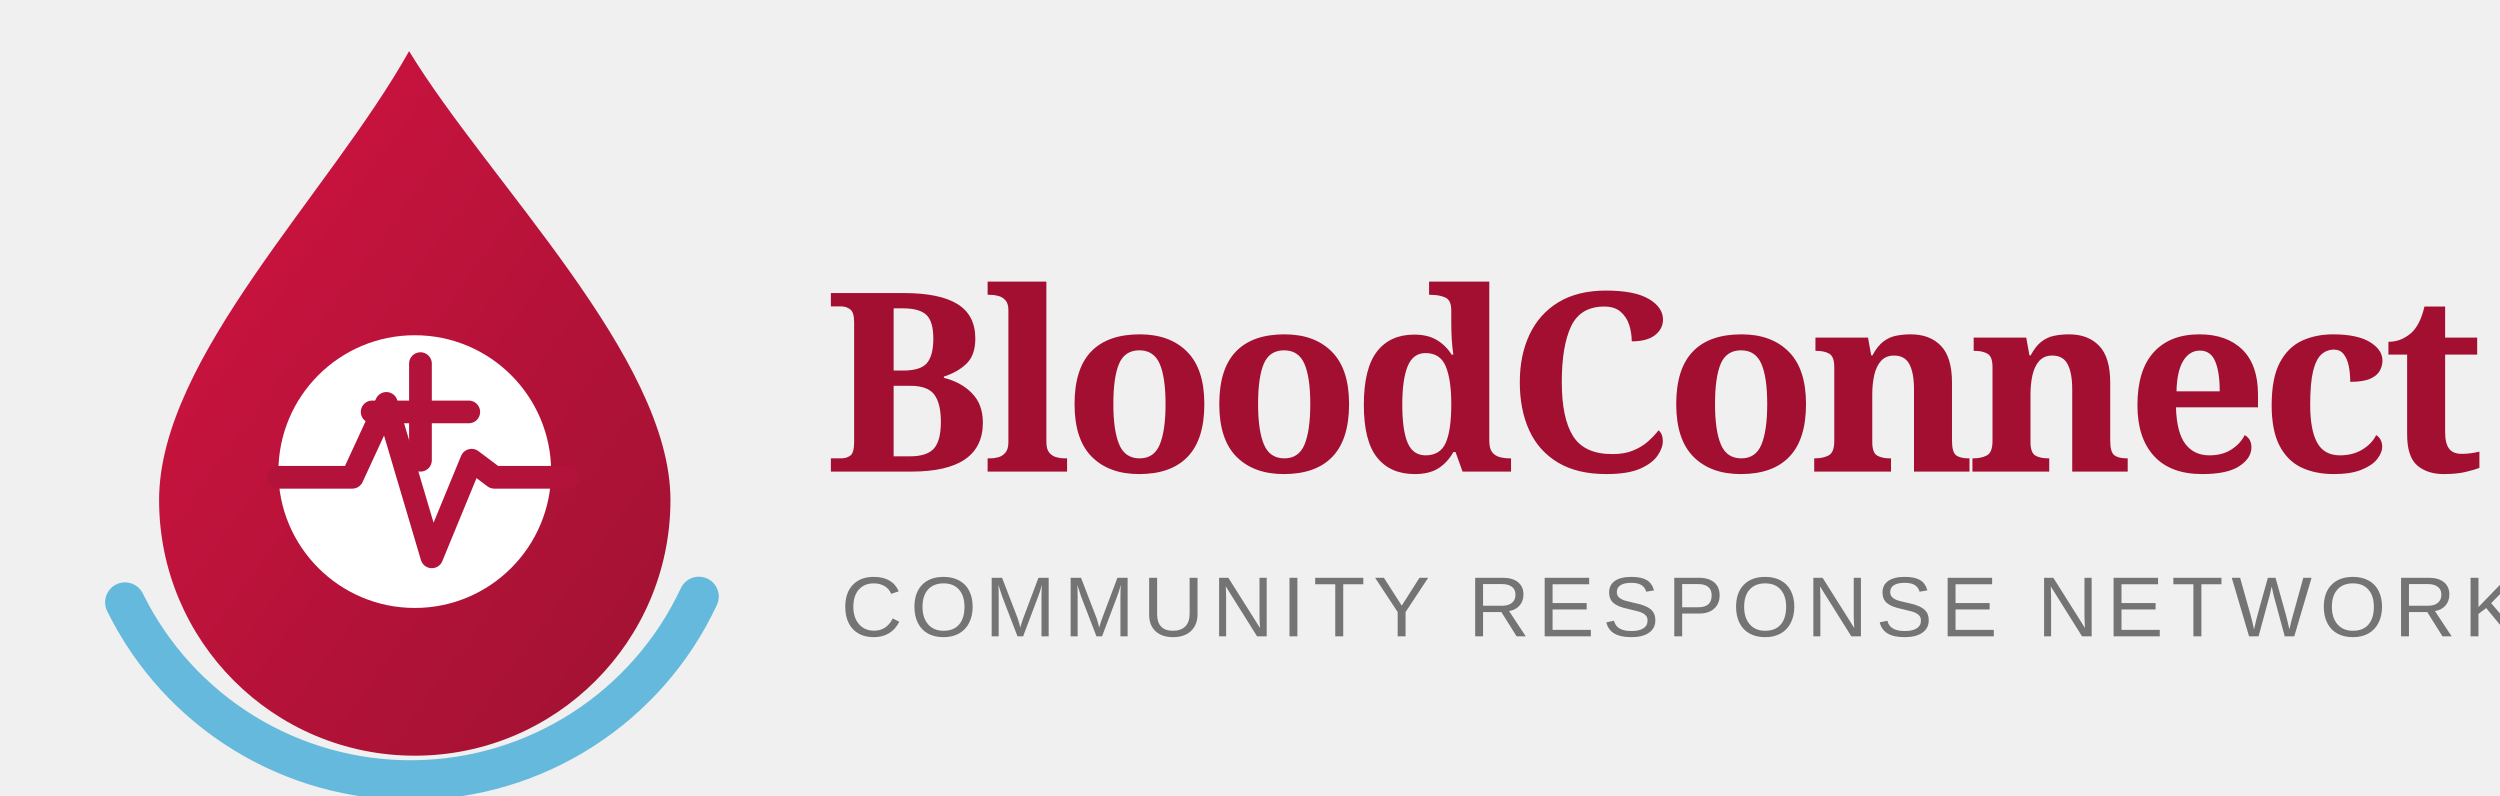
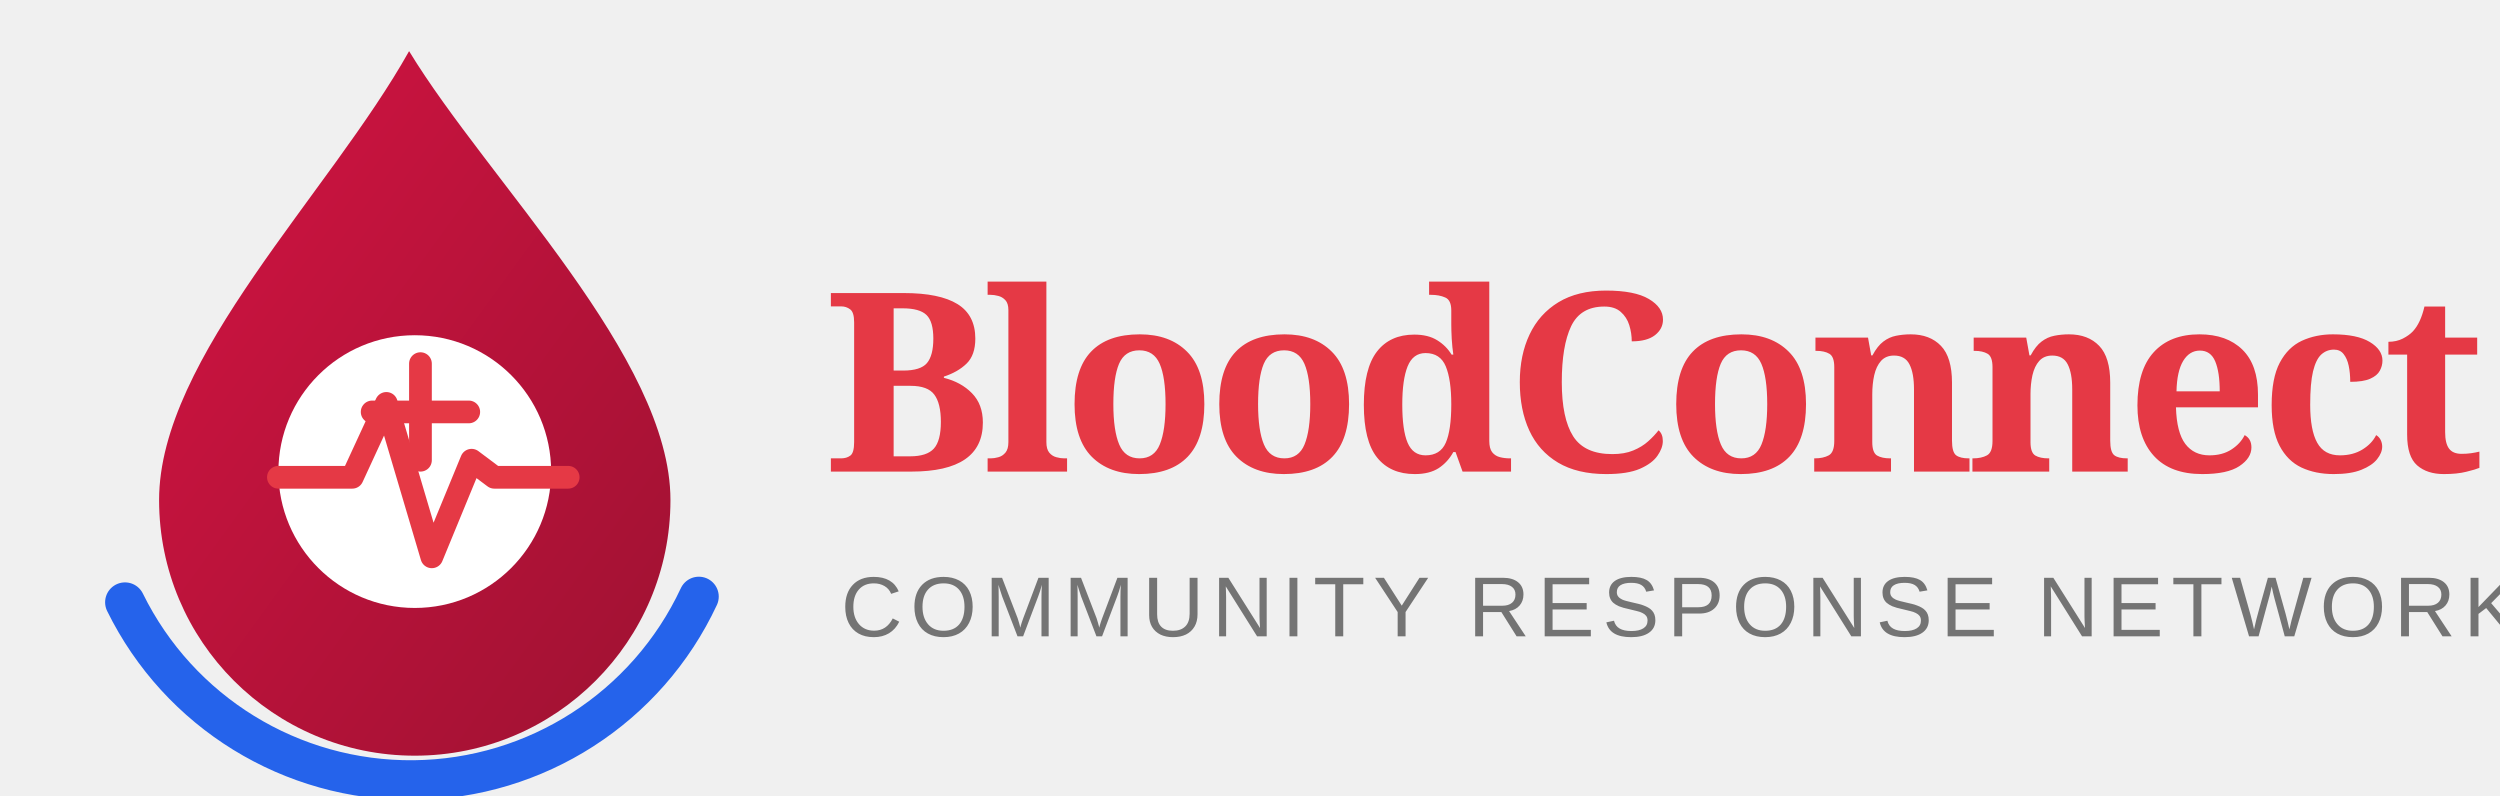
<svg xmlns="http://www.w3.org/2000/svg" viewBox="0 0 440 140" role="img" aria-labelledby="title desc">
  <defs>
    <linearGradient id="drop" x1="0" y1="0" x2="1" y2="1">
      <stop stop-color="#d31342" />
      <stop offset="1" stop-color="#9e1232" />
    </linearGradient>
  </defs>
  <path d="M72 9C58 34 28 63 28 88a45 45 0 0 0 90 0C118 63 86 32 72 9Z" fill="url(#drop)" />
  <circle cx="73" cy="83" r="24" fill="#fff" />
-   <path d="M49 84h13l6-13 8 27 7-17 4 3h13" fill="none" stroke="#b3133b" stroke-width="4" stroke-linecap="round" stroke-linejoin="round" />
-   <path d="M74 64v17m-8.5-8.5h17" stroke="#b3133b" stroke-width="4" stroke-linecap="round" />
-   <path d="M22 106a56 56 0 0 0 101-1" fill="none" stroke="#64b9dc" stroke-width="7" stroke-linecap="round" />
-   <text x="145" y="83" fill="#a20f31" font-family="Georgia,serif" font-size="44" font-weight="600" letter-spacing="-1.5">BloodConnect</text>
+   <path d="M49 84h13l6-13 8 27 7-17 4 3h13" fill="none" stroke="#E53945" stroke-width="4" stroke-linecap="round" stroke-linejoin="round" />
+   <path d="M74 64v17m-8.5-8.5h17" stroke="#E53945" stroke-width="4" stroke-linecap="round" />
+   <path d="M22 106a56 56 0 0 0 101-1" fill="none" stroke="#2563EB" stroke-width="7" stroke-linecap="round" />
+   <text x="145" y="83" fill="#E53945" font-family="Georgia,serif" font-size="44" font-weight="600" letter-spacing="-1.5">BloodConnect</text>
  <text x="148" y="112" fill="#747474" font-family="Arial,sans-serif" font-size="15" letter-spacing="1.4">COMMUNITY RESPONSE NETWORK</text>
</svg>
